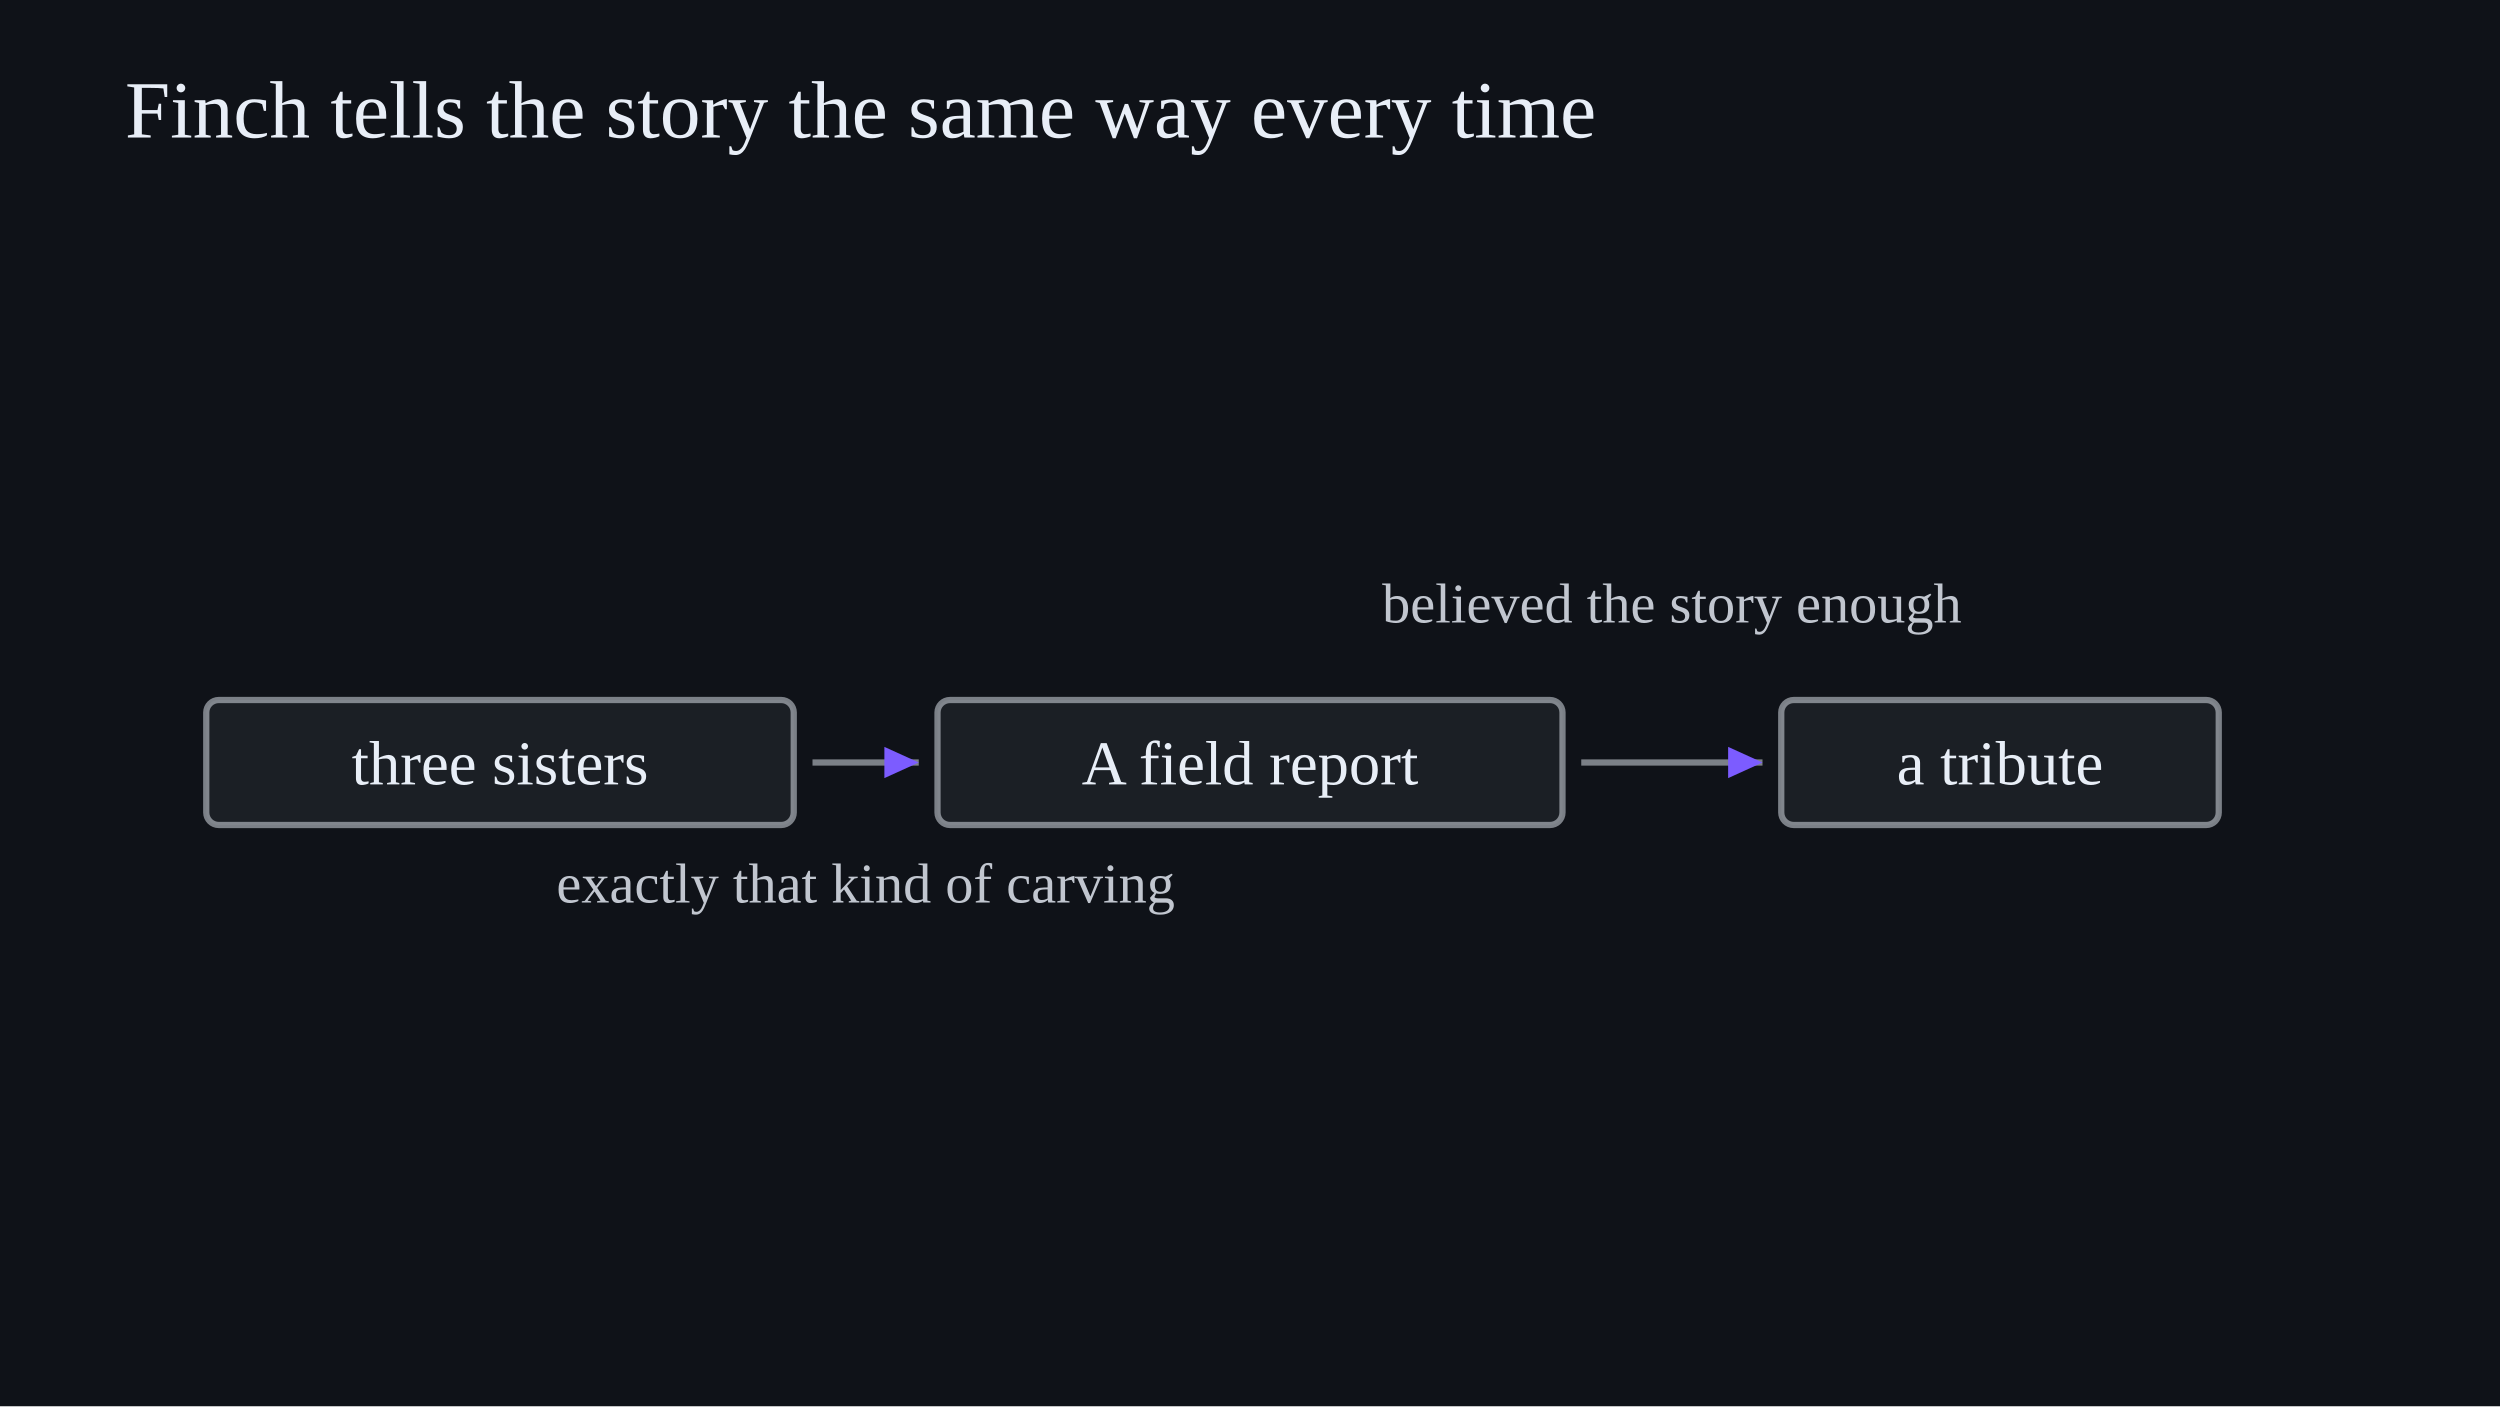
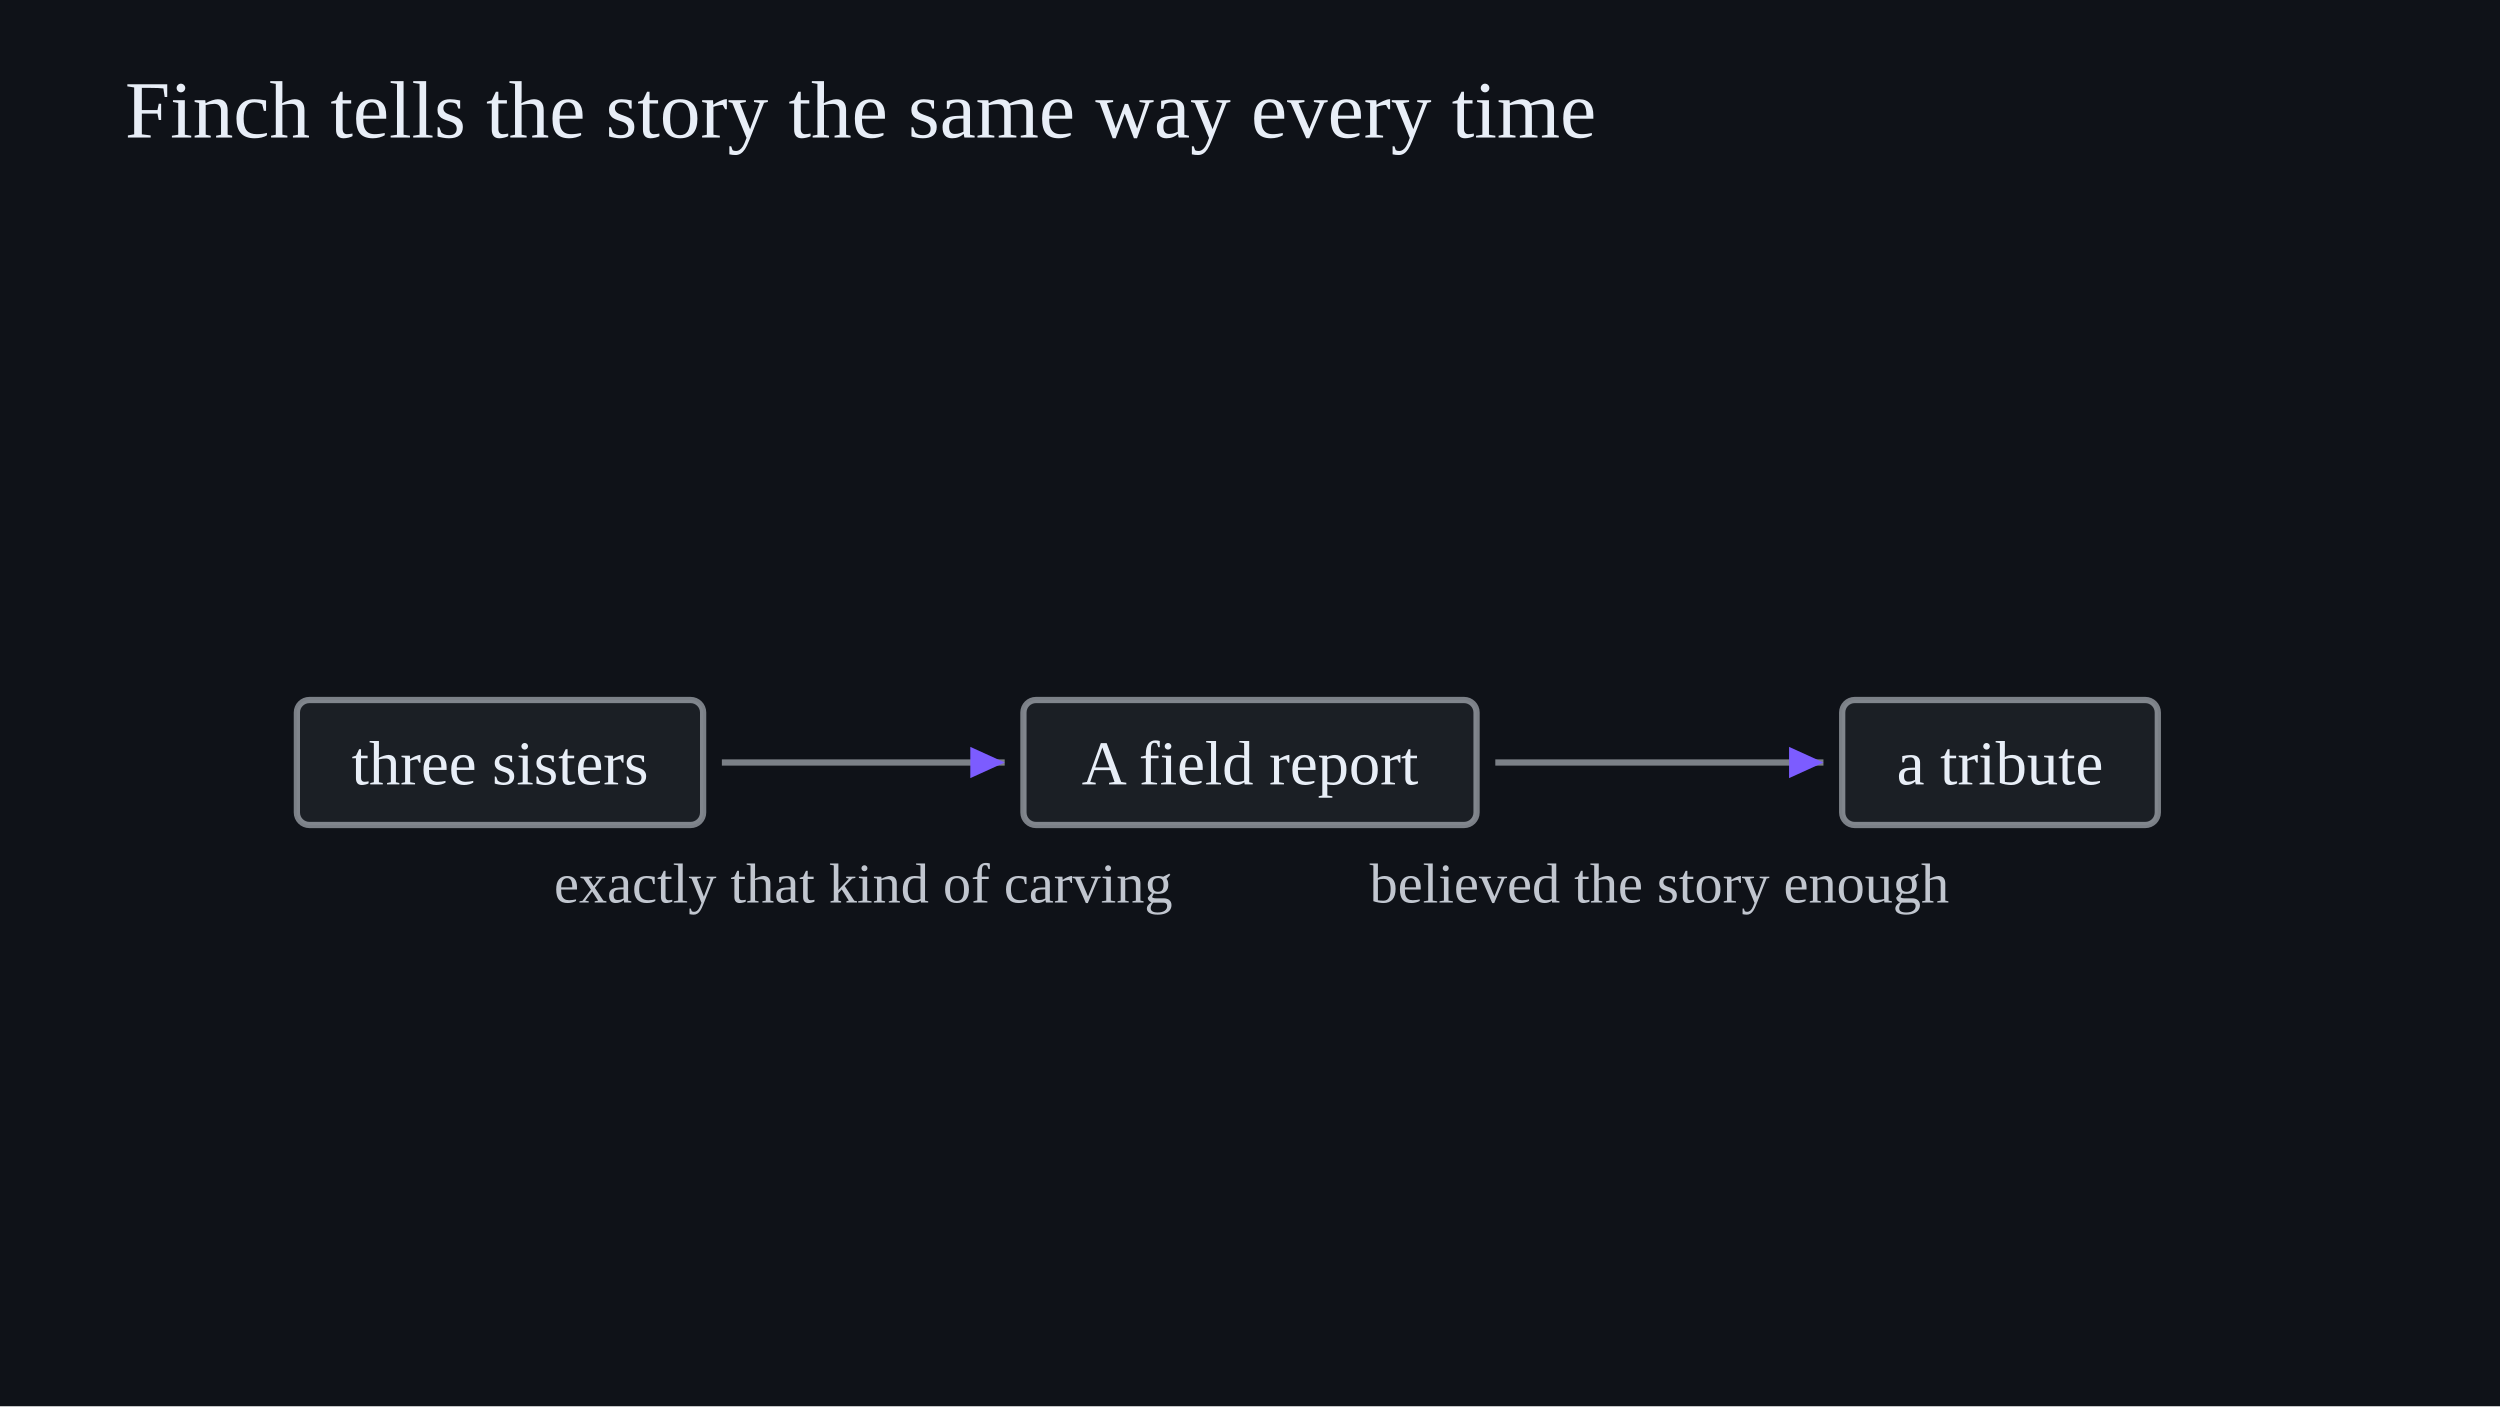
- <svg xmlns="http://www.w3.org/2000/svg" width="800" height="450" viewBox="0 0 800 450" role="img">
+ <svg xmlns="http://www.w3.org/2000/svg" width="800" height="450" viewBox="0 0 800 450" font-family="'Times New Roman', Times, 'Liberation Serif', serif" role="img">
  <rect x="0" y="0" width="800" height="450" fill="#0f1218" />
  <text x="40" y="44" font-size="26" fill="#e8eef7">Finch tells the story the same way every time</text>
  <g data-layout="flow-lr" />
-   <line x1="260" y1="244" x2="294" y2="244" stroke="rgba(232,238,247,0.5)" stroke-width="2" />
-   <polygon points="294,244 283,249 283,239" fill="#7c5cff" />
-   <line x1="506" y1="244" x2="564" y2="244" stroke="rgba(232,238,247,0.5)" stroke-width="2" />
-   <polygon points="564,244 553,249 553,239" fill="#7c5cff" />
-   <text x="277" y="288.8" font-size="18" fill="#e8eef7" text-anchor="middle" fill-opacity="0.82">exactly that kind of carving</text>
-   <text x="535" y="199.2" font-size="18" fill="#e8eef7" text-anchor="middle" fill-opacity="0.82">believed the story enough</text>
-   <rect x="66" y="224" width="188" height="40" fill="rgba(232,238,247,0.06)" stroke="rgba(232,238,247,0.5)" stroke-width="2" rx="4" data-shape="box" />
+   <line x1="231" y1="244" x2="321.5" y2="244" stroke="rgba(232,238,247,0.5)" stroke-width="2" />
+   <polygon points="321.5,244 310.5,249 310.5,239" fill="#7c5cff" />
+   <line x1="478.5" y1="244" x2="583.5" y2="244" stroke="rgba(232,238,247,0.5)" stroke-width="2" />
+   <polygon points="583.5,244 572.5,249 572.5,239" fill="#7c5cff" />
+   <text x="276.25" y="288.8" font-size="18" fill="#e8eef7" text-anchor="middle" fill-opacity="0.82">exactly that kind of carving</text>
+   <text x="531" y="288.8" font-size="18" fill="#e8eef7" text-anchor="middle" fill-opacity="0.82">believed the story enough</text>
+   <rect x="95" y="224" width="130" height="40" fill="rgba(232,238,247,0.06)" stroke="rgba(232,238,247,0.5)" stroke-width="2" rx="4" data-shape="box" />
  <text x="160" y="251" font-size="20" fill="#e8eef7" text-anchor="middle">
    <tspan x="160" dy="0">three sisters</tspan>
  </text>
-   <rect x="300" y="224" width="200" height="40" fill="rgba(232,238,247,0.06)" stroke="rgba(232,238,247,0.5)" stroke-width="2" rx="4" data-shape="box" />
+   <rect x="327.5" y="224" width="145" height="40" fill="rgba(232,238,247,0.06)" stroke="rgba(232,238,247,0.5)" stroke-width="2" rx="4" data-shape="box" />
  <text x="400" y="251" font-size="20" fill="#e8eef7" text-anchor="middle">
    <tspan x="400" dy="0">A field report</tspan>
  </text>
-   <rect x="570" y="224" width="140" height="40" fill="rgba(232,238,247,0.06)" stroke="rgba(232,238,247,0.5)" stroke-width="2" rx="4" data-shape="box" />
+   <rect x="589.5" y="224" width="101" height="40" fill="rgba(232,238,247,0.06)" stroke="rgba(232,238,247,0.5)" stroke-width="2" rx="4" data-shape="box" />
  <text x="640" y="251" font-size="20" fill="#e8eef7" text-anchor="middle">
    <tspan x="640" dy="0">a tribute</tspan>
  </text>
</svg>
